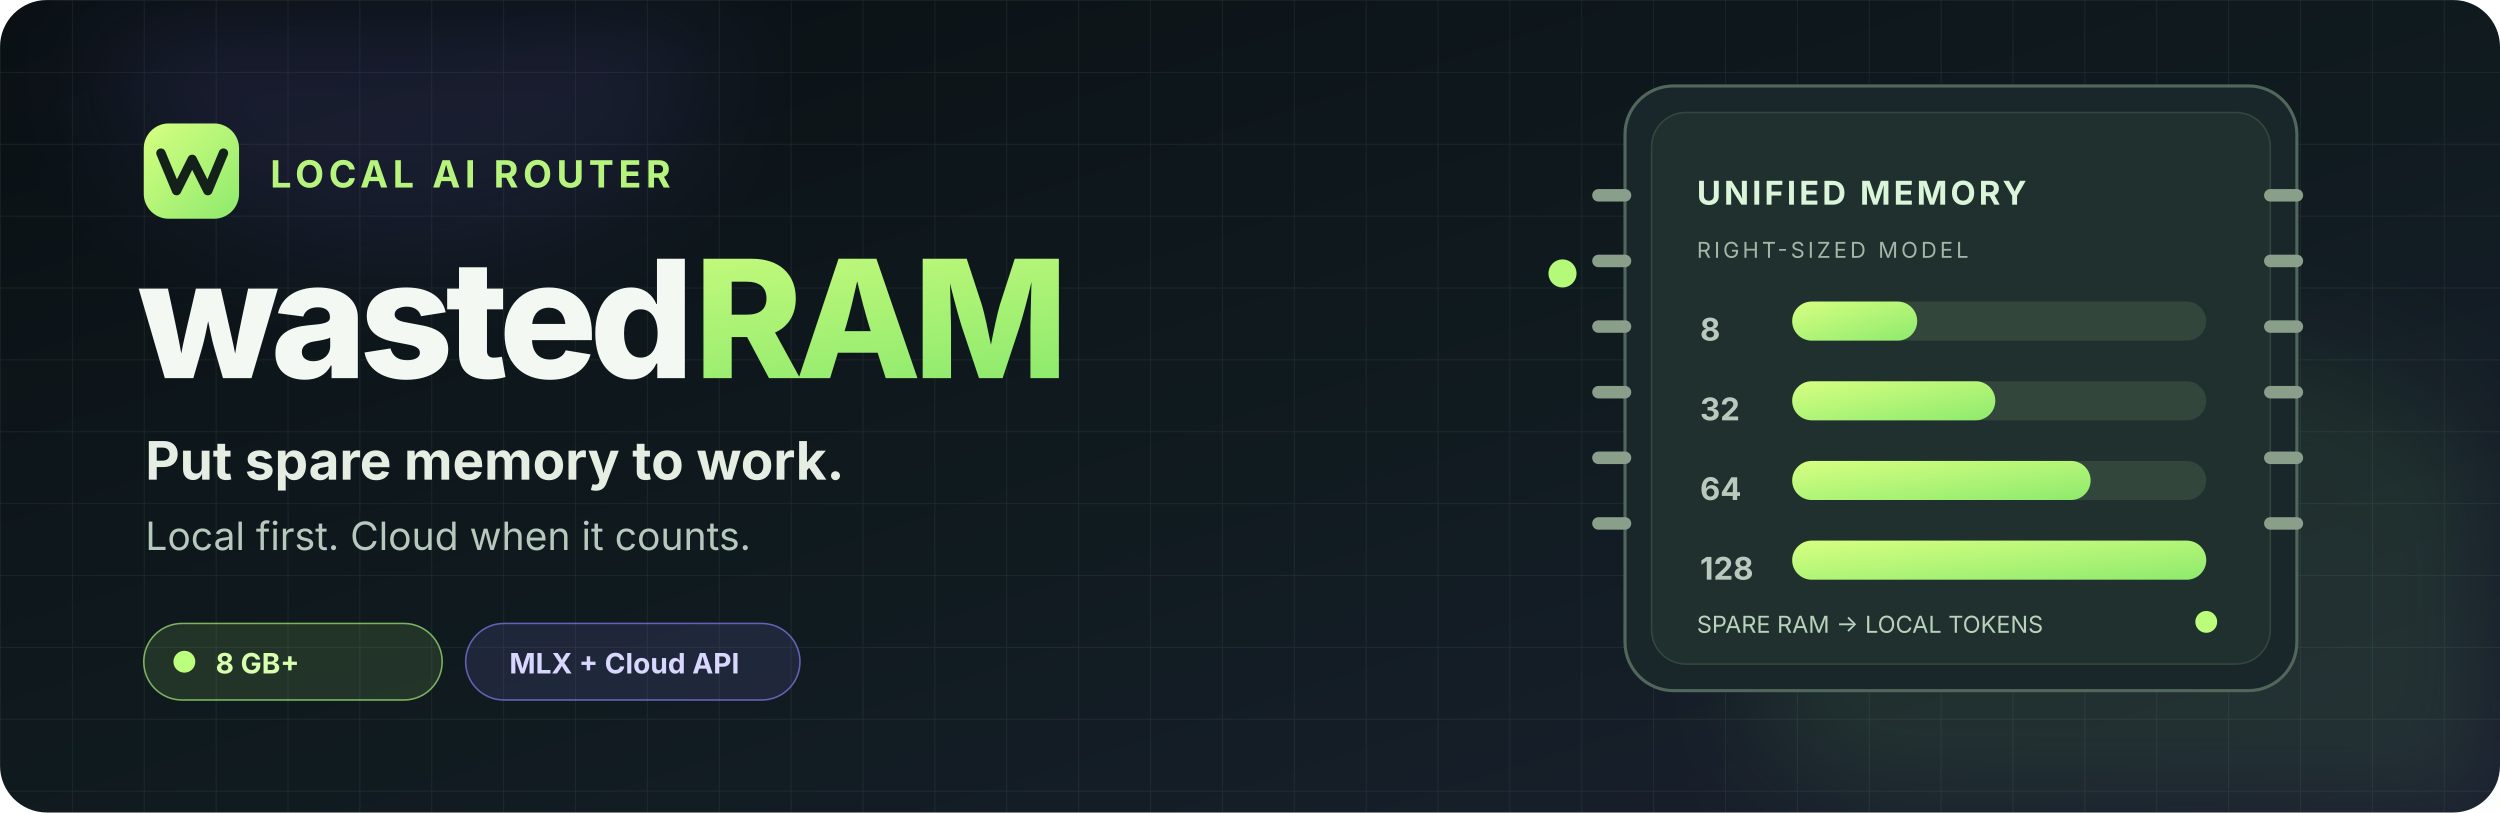
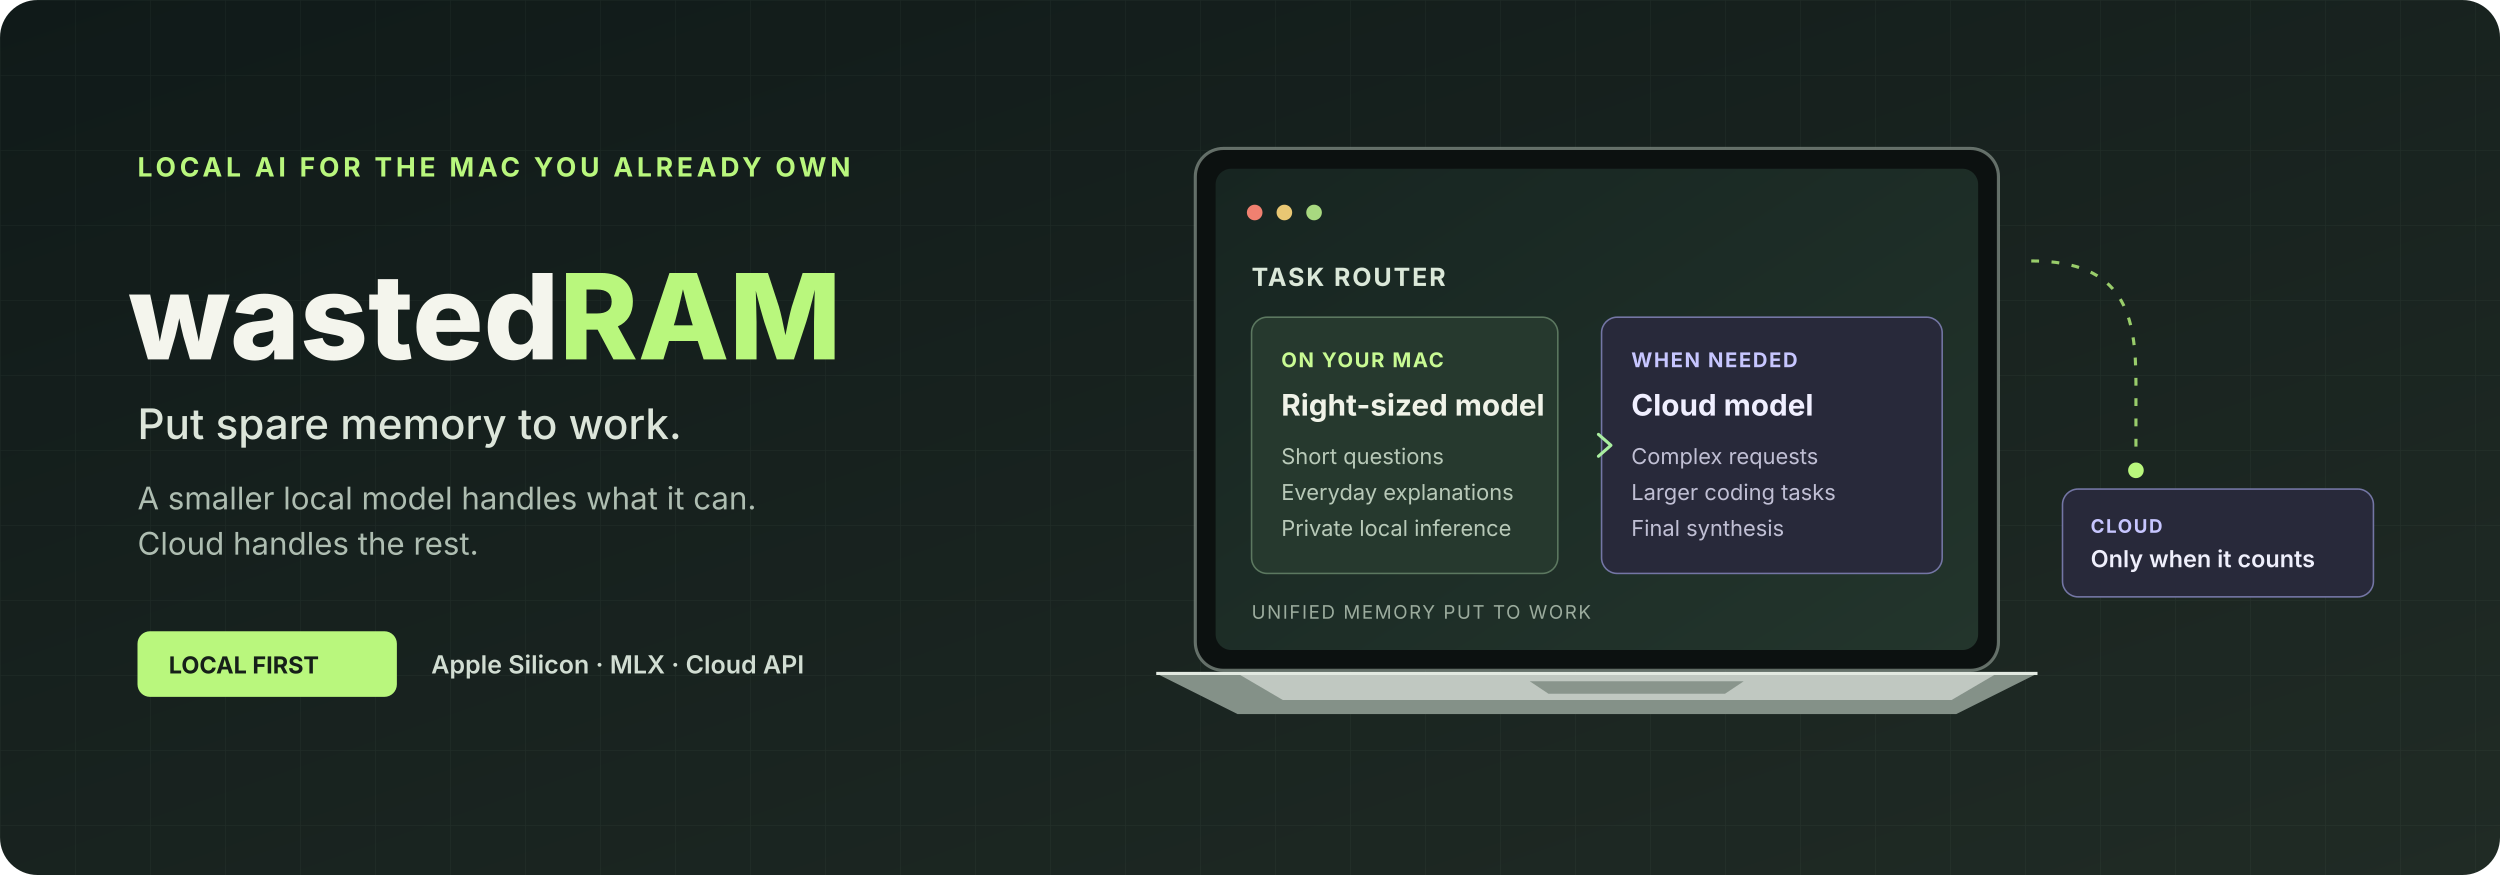
- <svg xmlns="http://www.w3.org/2000/svg" width="1600" height="520" viewBox="0 0 1600 520" role="img" aria-labelledby="title desc">
+ <svg xmlns="http://www.w3.org/2000/svg" width="1600" height="560" viewBox="0 0 1600 560" role="img" aria-labelledby="title desc">
  <defs>
-     <linearGradient id="background" x1="0" y1="0" x2="1" y2="1">
-       <stop offset="0" stop-color="#0a1014" />
-       <stop offset="0.55" stop-color="#101b20" />
-       <stop offset="1" stop-color="#1b2030" />
+     <linearGradient id="field" x1="0" y1="0" x2="1" y2="1">
+       <stop stop-color="#101a19" />
+       <stop offset="1" stop-color="#202b25" />
    </linearGradient>
-     <linearGradient id="lime" x1="0" y1="0" x2="1" y2="1">
-       <stop offset="0" stop-color="#d6ff81" />
-       <stop offset="1" stop-color="#8eea6d" />
+     <linearGradient id="screen" x1="0" y1="0" x2="1" y2="1">
+       <stop stop-color="#172521" />
+       <stop offset="1" stop-color="#23352c" />
    </linearGradient>
-     <linearGradient id="path" x1="0" y1="0" x2="1" y2="0">
-       <stop offset="0" stop-color="#bfff71" />
-       <stop offset="1" stop-color="#8b86ff" />
+     <linearGradient id="route" x1="0" y1="0" x2="1" y2="0">
+       <stop stop-color="#d2ff83" />
+       <stop offset="1" stop-color="#8debb7" />
    </linearGradient>
-     <pattern id="grid" width="46" height="46" patternUnits="userSpaceOnUse">
-       <path d="M46 0H0V46" fill="none" stroke="#a9c8af" stroke-opacity=".095" />
+     <pattern id="grain-grid" width="48" height="48" patternUnits="userSpaceOnUse">
+       <path d="M48 0H0v48" fill="none" stroke="#d5eddb" stroke-opacity=".045" />
    </pattern>
-     <filter id="blur" x="-100%" y="-100%" width="300%" height="300%">
-       <feGaussianBlur stdDeviation="35" />
-     </filter>
  </defs>
-   <rect width="1600" height="520" rx="30" fill="url(#background)" />
-   <rect width="1600" height="520" rx="30" fill="url(#grid)" />
-   <ellipse cx="1385" cy="415" rx="260" ry="200" fill="#8bec75" opacity=".09" filter="url(#blur)" />
-   <ellipse cx="260" cy="40" rx="190" ry="120" fill="#7866e5" opacity=".12" filter="url(#blur)" />
-   <g transform="translate(92 79)">
-     <rect width="61" height="61" rx="16" fill="url(#lime)" />
-     <path d="M11 19l10 24 10-20 10 20 10-24" fill="none" stroke="#14201a" stroke-width="6" stroke-linecap="round" stroke-linejoin="round" />
-     <text x="81" y="41" font-family="Inter, -apple-system, BlinkMacSystemFont, Segoe UI, sans-serif" font-size="24" font-weight="700" letter-spacing="3" fill="#b7f47d">LOCAL AI ROUTER</text>
+   <rect width="1600" height="560" rx="24" fill="url(#field)" />
+   <rect width="1600" height="560" rx="24" fill="url(#grain-grid)" />
+   <g font-family="Inter, -apple-system, BlinkMacSystemFont, Segoe UI, sans-serif">
+     <text x="88" y="113" fill="#b9f77d" font-size="17" font-weight="700" letter-spacing="2.4">LOCAL AI FOR THE MAC YOU ALREADY OWN</text>
+     <text x="82" y="230" fill="#f4f5ed" font-size="76" font-weight="760">wasted<tspan fill="#b9f77d">RAM</tspan>
+     </text>
+     <text x="88" y="281" fill="#dce5da" font-size="27" font-weight="520">Put spare memory to work.</text>
+     <text x="88" y="326" fill="#aebdb1" font-size="20">A smaller local model handles what it can.</text>
+     <text x="88" y="355" fill="#aebdb1" font-size="20">Cloud handles the rest.</text>
+     <g transform="translate(88 404)">
+       <rect width="166" height="42" rx="8" fill="#b9f77d" />
+       <text x="20" y="27" fill="#162019" font-size="15" font-weight="750">LOCAL FIRST</text>
+       <text x="188" y="27" fill="#d1ddd2" font-size="16" font-weight="600">Apple Silicon · MLX · Cloud API</text>
+     </g>
  </g>
-   <text x="88" y="242" font-family="Inter, -apple-system, BlinkMacSystemFont, Segoe UI, sans-serif" font-size="105" font-weight="800" letter-spacing="-5" fill="#f3f8f3">wasted<tspan fill="url(#lime)">RAM</tspan>
-   </text>
-   <text x="93" y="307" font-family="-apple-system, BlinkMacSystemFont, Segoe UI, sans-serif" font-size="34" font-weight="650" fill="#e6eee4">Put spare memory to work.</text>
-   <text x="93" y="352" font-family="Inter, -apple-system, BlinkMacSystemFont, Segoe UI, sans-serif" font-size="25" fill="#b7c8bd">Local first. Cloud when it counts.</text>
-   <g transform="translate(92 399)">
-     <rect width="191" height="49" rx="24.5" fill="#b6f878" fill-opacity=".12" stroke="#a7ef79" stroke-opacity=".7" />
-     <circle cx="26" cy="24.5" r="7" fill="#bcff7c" />
-     <text x="46" y="32" font-family="Inter, -apple-system, BlinkMacSystemFont, Segoe UI, sans-serif" font-size="18" font-weight="700" fill="#d7ffad">8 GB+</text>
-     <rect x="206" width="214" height="49" rx="24.5" fill="#8e84ff" fill-opacity=".12" stroke="#8e84ff" stroke-opacity=".65" />
-     <text x="234" y="32" font-family="Inter, -apple-system, BlinkMacSystemFont, Segoe UI, sans-serif" font-size="18" font-weight="700" fill="#dad7ff">MLX + Cloud API</text>
+   <g transform="translate(765 95)">
+     <rect x="0" y="0" width="514" height="334" rx="18" fill="#0c1110" stroke="#849188" stroke-opacity=".72" stroke-width="2" />
+     <rect x="13" y="13" width="488" height="308" rx="10" fill="url(#screen)" />
+     <g font-family="Inter, -apple-system, BlinkMacSystemFont, Segoe UI, sans-serif">
+       <circle cx="38" cy="41" r="5" fill="#f08070" />
+       <circle cx="57" cy="41" r="5" fill="#e9c773" />
+       <circle cx="76" cy="41" r="5" fill="#a8d980" />
+       <text x="36" y="88" fill="#dbe8d9" font-size="16" font-weight="700" letter-spacing="1.2">TASK ROUTER</text>
+       <rect x="36" y="108" width="196" height="164" rx="10" fill="#26392e" stroke="#5c7860" />
+       <rect x="260" y="108" width="218" height="164" rx="10" fill="#28293a" stroke="#7476a5" />
+       <text x="55" y="140" fill="#c8fa93" font-size="13" font-weight="750" letter-spacing="1">ON YOUR MAC</text>
+       <text x="55" y="171" fill="#f0f3e8" font-size="19" font-weight="700">Right-sized model</text>
+       <text x="55" y="202" fill="#b8c9b8" font-size="14">Short questions</text>
+       <text x="55" y="225" fill="#b8c9b8" font-size="14">Everyday explanations</text>
+       <text x="55" y="248" fill="#b8c9b8" font-size="14">Private local inference</text>
+       <text x="279" y="140" fill="#c7c6ff" font-size="13" font-weight="750" letter-spacing="1">WHEN NEEDED</text>
+       <text x="279" y="171" fill="#f0efff" font-size="19" font-weight="700">Cloud model</text>
+       <text x="279" y="202" fill="#c0bfd4" font-size="14">Complex requests</text>
+       <text x="279" y="225" fill="#c0bfd4" font-size="14">Larger coding tasks</text>
+       <text x="279" y="248" fill="#c0bfd4" font-size="14">Final synthesis</text>
+       <path d="M228 190h38" stroke="url(#route)" stroke-width="3" stroke-linecap="round" />
+       <path d="m258 183 8 7-8 7" fill="none" stroke="#a9eea0" stroke-width="2" stroke-linecap="round" stroke-linejoin="round" />
+       <text x="36" y="301" fill="#9cac9e" font-size="12" letter-spacing="1">UNIFIED MEMORY PUT TO WORK</text>
+     </g>
+     <path d="M-25 336h564l-52 26H27z" fill="#849188" />
+     <path d="M27 336h486l-29 17H56z" fill="#c0c8c1" />
+     <path d="M214 341h137l-12 8H226z" fill="#89958c" />
+     <path d="M-25 336h564" stroke="#e2e9e1" stroke-width="2" />
  </g>
-   <g transform="translate(1040 55)">
-     <rect width="430" height="387" rx="31" fill="#19262a" stroke="#51675b" stroke-width="2" />
-     <rect x="17" y="17" width="396" height="353" rx="22" fill="#1f302e" stroke="#32483e" />
-     <path d="M0 70h-17m17 42h-17m17 42h-17m17 42h-17m17 42h-17m17 42h-17m447-210h-17m17 42h-17m17 42h-17m17 42h-17m17 42h-17m17 42h-17" stroke="#899f8a" stroke-width="8" stroke-linecap="round" />
-     <text x="46" y="76" font-family="Inter, -apple-system, BlinkMacSystemFont, Segoe UI, sans-serif" font-size="21" font-weight="700" letter-spacing="2" fill="#dbf5da">UNIFIED MEMORY</text>
-     <text x="46" y="110" font-family="Inter, -apple-system, BlinkMacSystemFont, Segoe UI, sans-serif" font-size="14" letter-spacing="2" fill="#a2b7a7">RIGHT-SIZED MODEL</text>
-     <g font-family="Inter, -apple-system, BlinkMacSystemFont, Segoe UI, sans-serif" font-size="20" font-weight="700">
-       <text x="48" y="163" fill="#b9c9bd">8</text>
-       <text x="48" y="214" fill="#b9c9bd">32</text>
-       <text x="48" y="265" fill="#b9c9bd">64</text>
-       <text x="48" y="316" fill="#b9c9bd">128</text>
-     </g>
-     <g fill="#32463c">
-       <rect x="107" y="138" width="265" height="25" rx="12.5" />
-       <rect x="107" y="189" width="265" height="25" rx="12.5" />
-       <rect x="107" y="240" width="265" height="25" rx="12.5" />
-       <rect x="107" y="291" width="265" height="25" rx="12.5" />
-     </g>
-     <g fill="url(#lime)">
-       <rect x="107" y="138" width="80" height="25" rx="12.5" />
-       <rect x="107" y="189" width="130" height="25" rx="12.5" />
-       <rect x="107" y="240" width="191" height="25" rx="12.5" />
-       <rect x="107" y="291" width="265" height="25" rx="12.5" />
-     </g>
-     <circle cx="372" cy="343" r="7" fill="#bbfd7a" />
-     <text x="46" y="350" font-family="Inter, -apple-system, BlinkMacSystemFont, Segoe UI, sans-serif" font-size="15" fill="#b9d2bc">SPARE RAM → LOCAL TOKENS</text>
+   <path d="M1300 167c60 0 67 35 67 78v45" fill="none" stroke="#b9f77d" stroke-opacity=".8" stroke-width="2" stroke-dasharray="5 8" />
+   <circle cx="1367" cy="301" r="5" fill="#b9f77d" />
+   <g transform="translate(1320 313)" font-family="Inter, -apple-system, BlinkMacSystemFont, Segoe UI, sans-serif">
+     <rect width="199" height="69" rx="10" fill="#28293a" stroke="#7476a5" />
+     <text x="18" y="28" fill="#c7c6ff" font-size="12" font-weight="700" letter-spacing="1">CLOUD</text>
+     <text x="18" y="50" fill="#efeffc" font-size="15" font-weight="600">Only when it counts</text>
  </g>
-   <path d="M850 175h150" stroke="url(#path)" stroke-width="5" stroke-linecap="round" stroke-dasharray="11 13" opacity=".8" />
-   <circle cx="1000" cy="175" r="9" fill="#b5f978" />
</svg>
